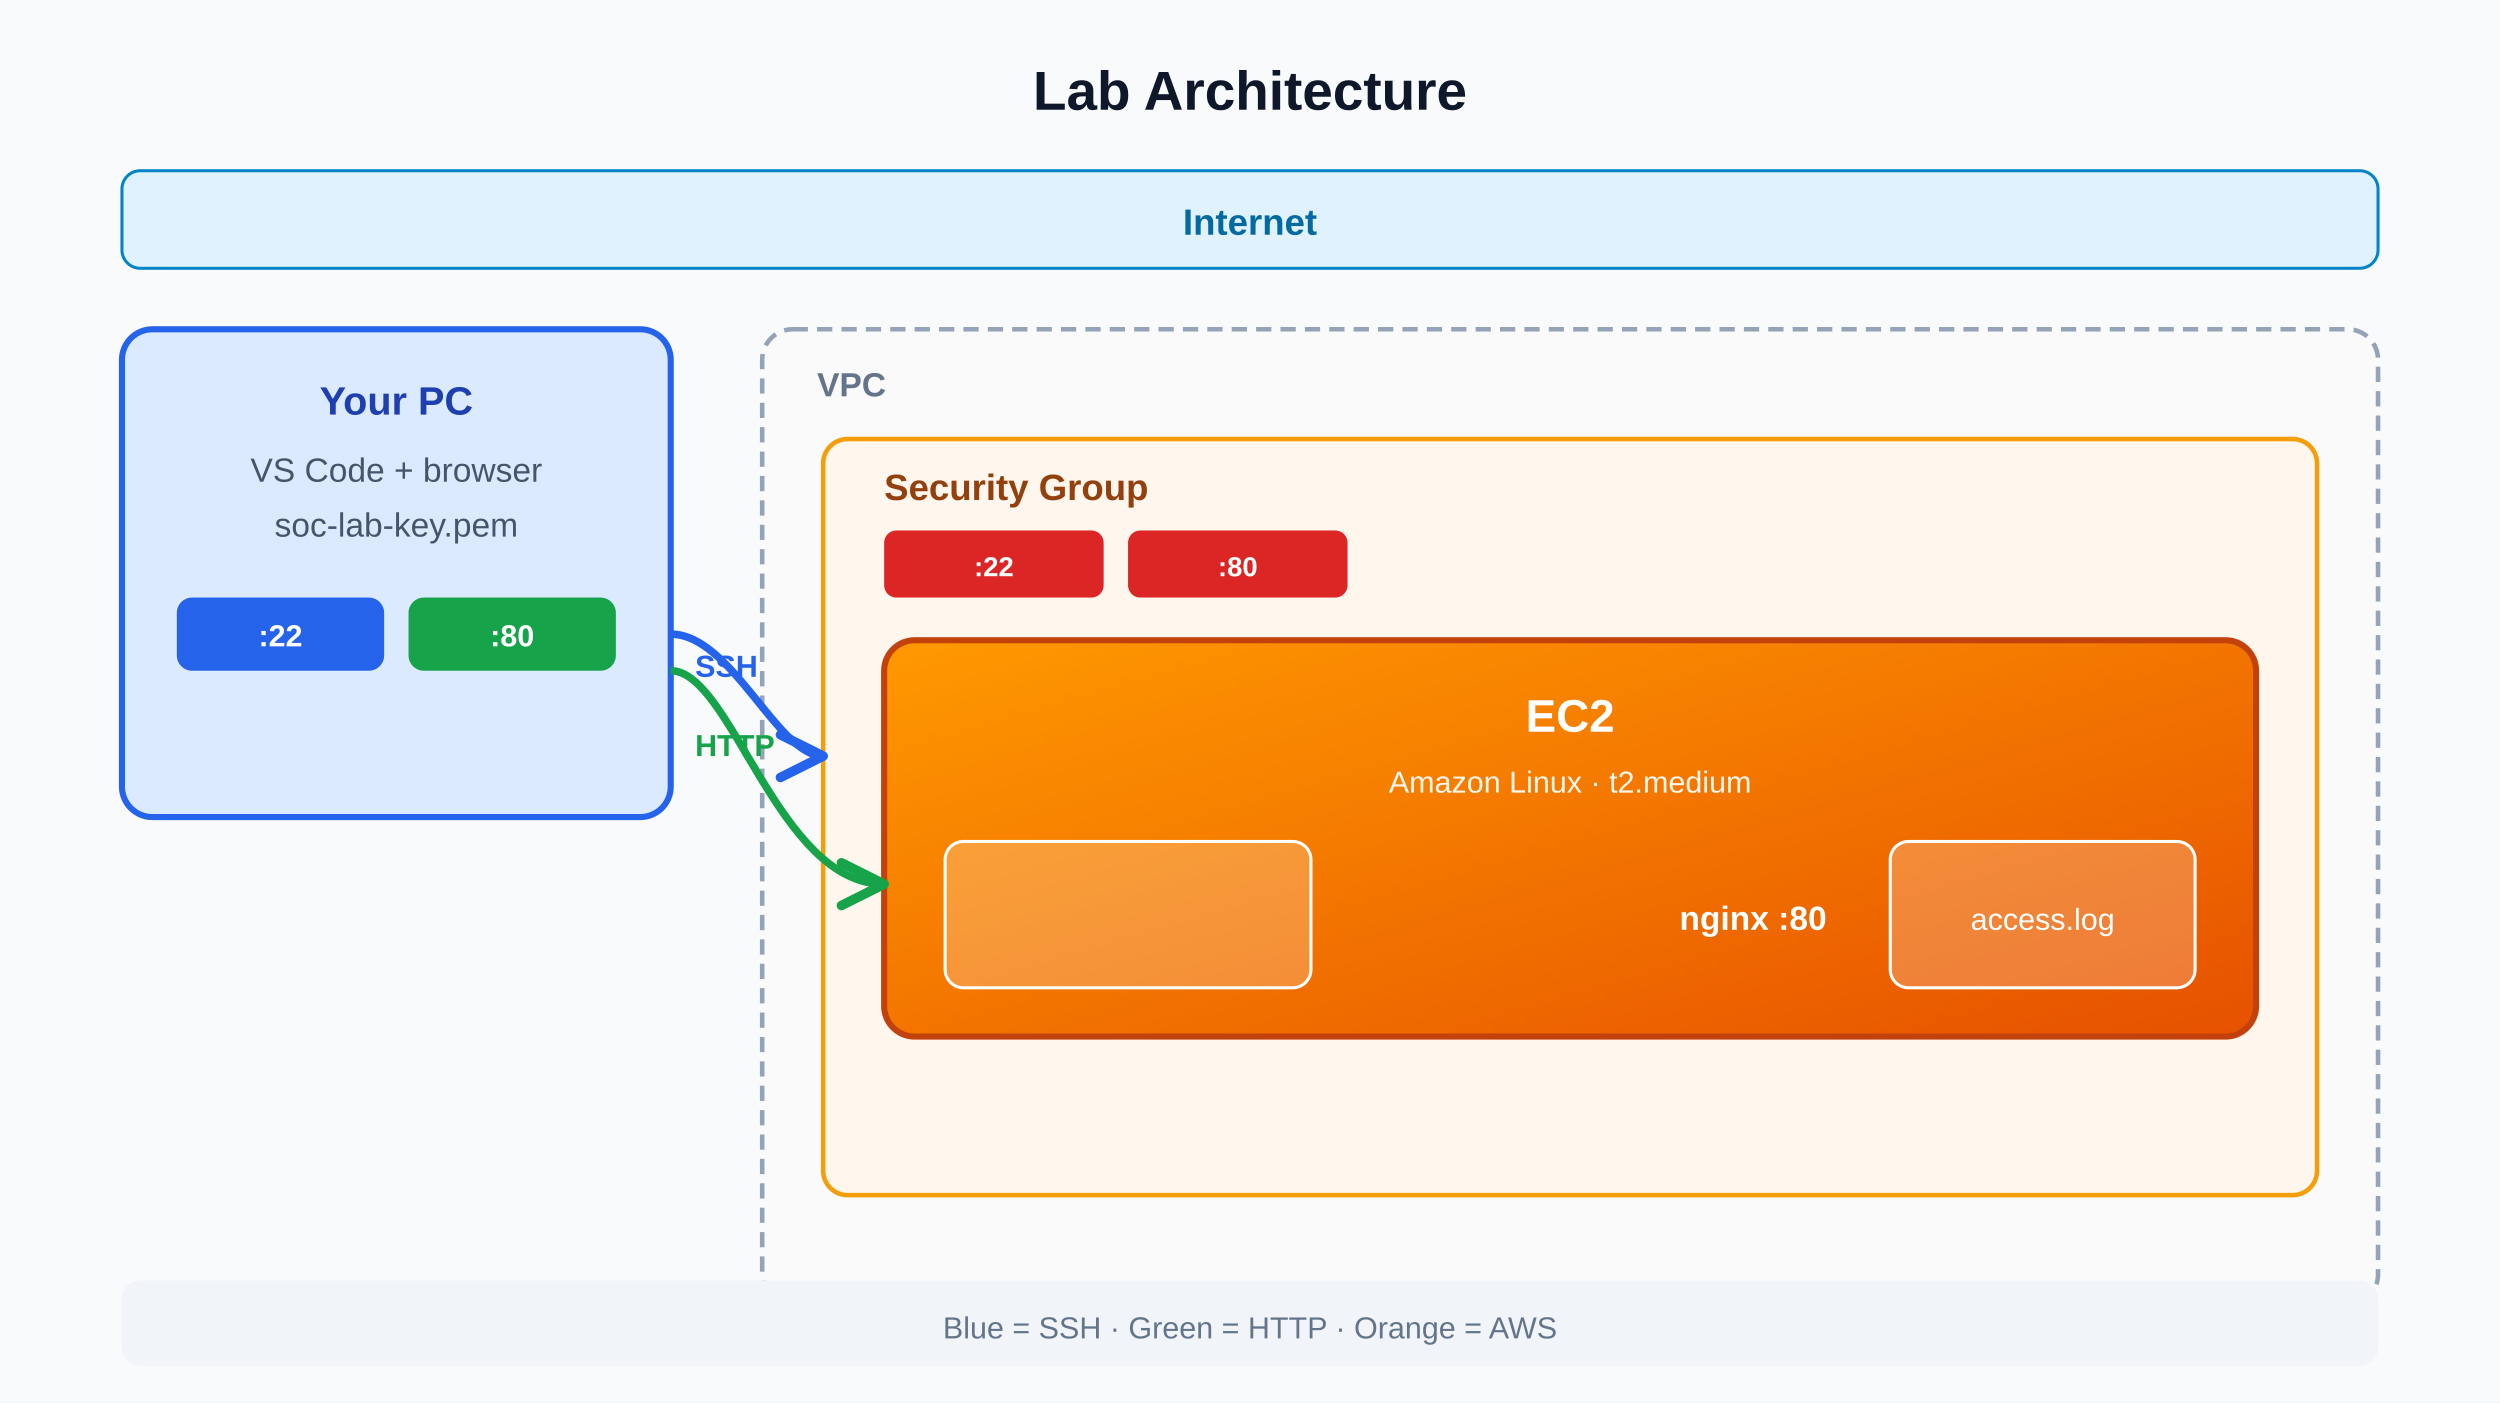
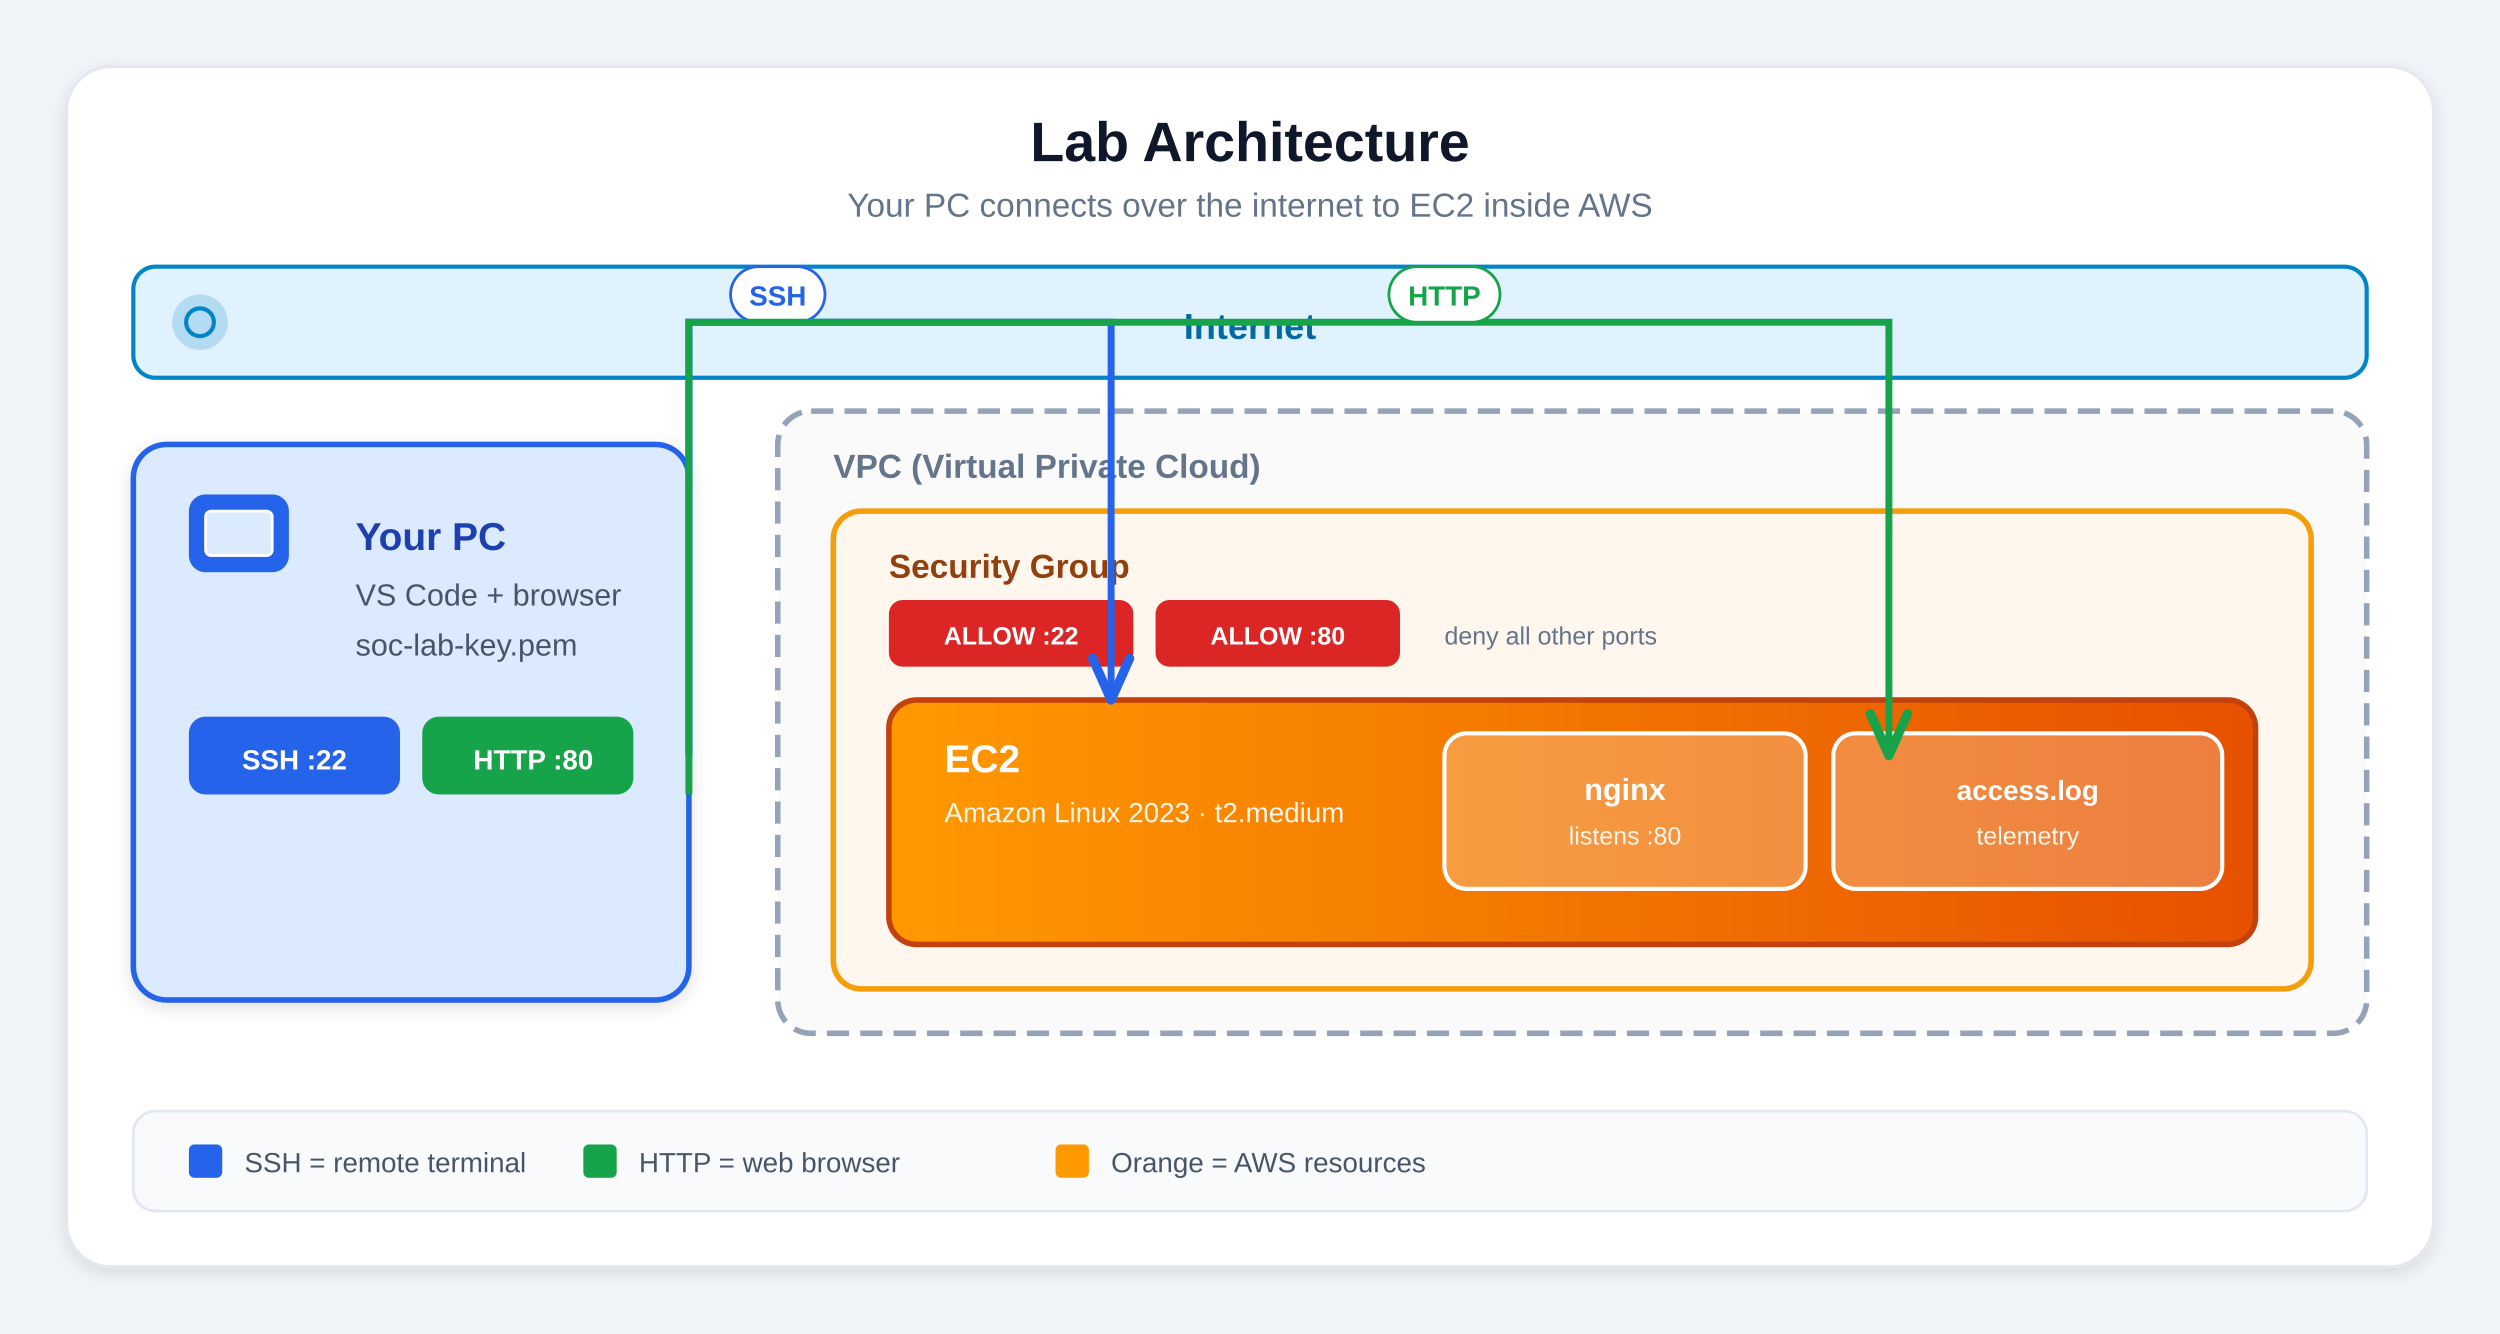
- <svg xmlns="http://www.w3.org/2000/svg" viewBox="0 0 820 460" role="img" aria-label="Lab 1.1 architecture">
+ <svg xmlns="http://www.w3.org/2000/svg" viewBox="0 0 900 480" role="img" aria-label="Lab architecture">
  <defs>
-     <marker id="b" viewBox="0 0 10 10" refX="9" refY="5" markerWidth="7" markerHeight="7" orient="auto">
-       <path d="M1 1 L9 5 L1 9" fill="none" stroke="#2563EB" stroke-width="1.8" stroke-linecap="round" stroke-linejoin="round" />
-     </marker>
-     <marker id="g" viewBox="0 0 10 10" refX="9" refY="5" markerWidth="7" markerHeight="7" orient="auto">
-       <path d="M1 1 L9 5 L1 9" fill="none" stroke="#16A34A" stroke-width="1.8" stroke-linecap="round" stroke-linejoin="round" />
-     </marker>
-     <linearGradient id="aws" x1="0" y1="0" x2="1" y2="1">
+     <filter id="sh" x="-20%" y="-20%" width="140%" height="140%">
+       <feDropShadow dx="0" dy="2" stdDeviation="3" flood-opacity="0.12" />
+     </filter>
+     <linearGradient id="aws" x1="0" y1="0" x2="1" y2="0">
      <stop offset="0%" stop-color="#FF9900" />
      <stop offset="100%" stop-color="#E65100" />
    </linearGradient>
+     <marker id="ssh" viewBox="0 0 12 12" refX="10" refY="6" markerWidth="8" markerHeight="8" orient="auto">
+       <path d="M1 2 L10 6 L1 10" fill="none" stroke="#2563EB" stroke-width="2" stroke-linecap="round" stroke-linejoin="round" />
+     </marker>
+     <marker id="http" viewBox="0 0 12 12" refX="10" refY="6" markerWidth="8" markerHeight="8" orient="auto">
+       <path d="M1 2 L10 6 L1 10" fill="none" stroke="#16A34A" stroke-width="2" stroke-linecap="round" stroke-linejoin="round" />
+     </marker>
+     <marker id="net" viewBox="0 0 12 12" refX="10" refY="6" markerWidth="8" markerHeight="8" orient="auto">
+       <path d="M1 2 L10 6 L1 10" fill="none" stroke="#64748B" stroke-width="2" stroke-linecap="round" stroke-linejoin="round" />
+     </marker>
  </defs>
-   <rect width="820" height="460" fill="#F8FAFC" />
-   <text x="410" y="36" text-anchor="middle" font-family="Arial, Helvetica, Sans-serif" font-size="18" font-weight="700" fill="#0F172A">Lab Architecture</text>
-   <rect x="40" y="56" width="740" height="32" rx="6" fill="#E0F2FE" stroke="#0284C7" />
-   <text x="410" y="77" text-anchor="middle" font-family="Arial, Helvetica, Sans-serif" font-size="12" font-weight="600" fill="#0369A1">Internet</text>
-   <rect x="40" y="108" width="180" height="160" rx="10" fill="#DBEAFE" stroke="#2563EB" stroke-width="2" />
-   <text x="130" y="136" text-anchor="middle" font-family="Arial, Helvetica, Sans-serif" font-size="13" font-weight="700" fill="#1E40AF">Your PC</text>
-   <text x="130" y="158" text-anchor="middle" font-family="Arial, Helvetica, Sans-serif" font-size="11" fill="#475569">VS Code + browser</text>
-   <text x="130" y="176" text-anchor="middle" font-family="Arial, Helvetica, Sans-serif" font-size="11" fill="#475569">soc-lab-key.pem</text>
-   <rect x="58" y="196" width="68" height="24" rx="5" fill="#2563EB" />
-   <text x="92" y="212" text-anchor="middle" font-family="Arial, Helvetica, Sans-serif" font-size="10" font-weight="600" fill="#FFF">:22</text>
-   <rect x="134" y="196" width="68" height="24" rx="5" fill="#16A34A" />
-   <text x="168" y="212" text-anchor="middle" font-family="Arial, Helvetica, Sans-serif" font-size="10" font-weight="600" fill="#FFF">:80</text>
-   <rect x="250" y="108" width="530" height="320" rx="10" fill="#FAFAFA" stroke="#94A3B8" stroke-width="1.5" stroke-dasharray="5 3" />
-   <text x="268" y="130" font-family="Arial, Helvetica, Sans-serif" font-size="11" font-weight="700" fill="#64748B">VPC</text>
-   <rect x="270" y="144" width="490" height="248" rx="8" fill="#FFF7ED" stroke="#F59E0B" stroke-width="1.5" />
-   <text x="290" y="164" font-family="Arial, Helvetica, Sans-serif" font-size="12" font-weight="700" fill="#92400E">Security Group</text>
-   <rect x="290" y="174" width="72" height="22" rx="4" fill="#DC2626" />
-   <text x="326" y="189" text-anchor="middle" font-family="Arial, Helvetica, Sans-serif" font-size="9" font-weight="600" fill="#FFF">:22</text>
-   <rect x="370" y="174" width="72" height="22" rx="4" fill="#DC2626" />
-   <text x="406" y="189" text-anchor="middle" font-family="Arial, Helvetica, Sans-serif" font-size="9" font-weight="600" fill="#FFF">:80</text>
-   <rect x="290" y="210" width="450" height="130" rx="10" fill="url(#aws)" stroke="#C2410C" stroke-width="2" />
-   <text x="515" y="240" text-anchor="middle" font-family="Arial, Helvetica, Sans-serif" font-size="15" font-weight="700" fill="#FFF">EC2</text>
-   <text x="515" y="260" text-anchor="middle" font-family="Arial, Helvetica, Sans-serif" font-size="10" fill="#FFF7ED">Amazon Linux · t2.medium</text>
-   <rect x="310" y="276" width="120" height="48" rx="6" fill="rgba(255,255,255,0.22)" stroke="#FFF" />
-   <text x="575" y="305" text-anchor="middle" font-family="Arial, Helvetica, Sans-serif" font-size="11" font-weight="600" fill="#FFF">nginx :80</text>
-   <rect x="620" y="276" width="100" height="48" rx="6" fill="rgba(255,255,255,0.22)" stroke="#FFF" />
-   <text x="670" y="305" text-anchor="middle" font-family="Arial, Helvetica, Sans-serif" font-size="10" fill="#FFF">access.log</text>
-   <path d="M220 208 C240 208 255 248 270 248" fill="none" stroke="#2563EB" stroke-width="2.5" marker-end="url(#b)" />
-   <text x="228" y="222" font-family="Arial, Helvetica, Sans-serif" font-size="10" font-weight="600" fill="#2563EB">SSH</text>
-   <path d="M220 220 C240 220 255 290 290 290" fill="none" stroke="#16A34A" stroke-width="2.5" marker-end="url(#g)" />
-   <text x="228" y="248" font-family="Arial, Helvetica, Sans-serif" font-size="10" font-weight="600" fill="#16A34A">HTTP</text>
-   <rect x="40" y="420" width="740" height="28" rx="6" fill="#F1F5F9" />
-   <text x="410" y="439" text-anchor="middle" font-family="Arial, Helvetica, Sans-serif" font-size="10" fill="#64748B">Blue = SSH · Green = HTTP · Orange = AWS</text>
+   <rect width="900" height="480" fill="#F1F5F9" />
+   <rect x="24" y="24" width="852" height="432" rx="16" fill="#FFF" stroke="#E2E8F0" filter="url(#sh)" />
+   <text x="450" y="58" text-anchor="middle" font-family="Arial, Helvetica, Sans-serif" font-size="20" font-weight="700" fill="#0F172A">Lab Architecture</text>
+   <text x="450" y="78" text-anchor="middle" font-family="Arial, Helvetica, Sans-serif" font-size="12" fill="#64748B">Your PC connects over the internet to EC2 inside AWS</text>
+   <rect x="48" y="96" width="804" height="40" rx="8" fill="#E0F2FE" stroke="#0284C7" stroke-width="1.5" />
+   <circle cx="72" cy="116" r="10" fill="#0284C7" opacity="0.2" />
+   <circle cx="72" cy="116" r="5" fill="none" stroke="#0284C7" stroke-width="1.5" />
+   <text x="450" y="122" text-anchor="middle" font-family="Arial, Helvetica, Sans-serif" font-size="13" font-weight="600" fill="#0369A1">Internet</text>
+   <g filter="url(#sh)">
+     <rect x="48" y="160" width="200" height="200" rx="12" fill="#DBEAFE" stroke="#2563EB" stroke-width="2" />
+   </g>
+   <rect x="68" y="178" width="36" height="28" rx="6" fill="#2563EB" />
+   <rect x="74" y="184" width="24" height="16" rx="2" fill="#DBEAFE" stroke="#FFF" stroke-width="1" />
+   <text x="128" y="198" font-family="Arial, Helvetica, Sans-serif" font-size="14" font-weight="700" fill="#1E40AF">Your PC</text>
+   <text x="128" y="218" font-family="Arial, Helvetica, Sans-serif" font-size="11" fill="#475569">VS Code + browser</text>
+   <text x="128" y="236" font-family="Arial, Helvetica, Sans-serif" font-size="11" fill="#475569">soc-lab-key.pem</text>
+   <g>
+     <rect x="68" y="258" width="76" height="28" rx="6" fill="#2563EB" />
+     <text x="106" y="277" text-anchor="middle" font-family="Arial, Helvetica, Sans-serif" font-size="10" font-weight="700" fill="#FFF">SSH :22</text>
+     <rect x="152" y="258" width="76" height="28" rx="6" fill="#16A34A" />
+     <text x="192" y="277" text-anchor="middle" font-family="Arial, Helvetica, Sans-serif" font-size="10" font-weight="700" fill="#FFF">HTTP :80</text>
+   </g>
+   <rect x="280" y="148" width="572" height="224" rx="12" fill="#FAFAFA" stroke="#94A3B8" stroke-width="2" stroke-dasharray="8 4" />
+   <text x="300" y="172" font-family="Arial, Helvetica, Sans-serif" font-size="12" font-weight="700" fill="#64748B">VPC (Virtual Private Cloud)</text>
+   <rect x="300" y="184" width="532" height="172" rx="10" fill="#FFF7ED" stroke="#F59E0B" stroke-width="2" />
+   <text x="320" y="208" font-family="Arial, Helvetica, Sans-serif" font-size="12" font-weight="700" fill="#92400E">Security Group</text>
+   <rect x="320" y="216" width="88" height="24" rx="5" fill="#DC2626" />
+   <text x="364" y="232" text-anchor="middle" font-family="Arial, Helvetica, Sans-serif" font-size="9" font-weight="700" fill="#FFF">ALLOW :22</text>
+   <rect x="416" y="216" width="88" height="24" rx="5" fill="#DC2626" />
+   <text x="460" y="232" text-anchor="middle" font-family="Arial, Helvetica, Sans-serif" font-size="9" font-weight="700" fill="#FFF">ALLOW :80</text>
+   <text x="520" y="232" font-family="Arial, Helvetica, Sans-serif" font-size="9" fill="#64748B">deny all other ports</text>
+   <rect x="320" y="252" width="492" height="88" rx="10" fill="url(#aws)" stroke="#C2410C" stroke-width="2" />
+   <text x="340" y="278" font-family="Arial, Helvetica, Sans-serif" font-size="14" font-weight="700" fill="#FFF">EC2</text>
+   <text x="340" y="296" font-family="Arial, Helvetica, Sans-serif" font-size="10" fill="#FFF7ED">Amazon Linux 2023 · t2.medium</text>
+   <rect x="520" y="264" width="130" height="56" rx="8" fill="rgba(255,255,255,0.25)" stroke="#FFF" stroke-width="1.5" />
+   <text x="585" y="288" text-anchor="middle" font-family="Arial, Helvetica, Sans-serif" font-size="11" font-weight="700" fill="#FFF">nginx</text>
+   <text x="585" y="304" text-anchor="middle" font-family="Arial, Helvetica, Sans-serif" font-size="9" fill="#FFF7ED">listens :80</text>
+   <rect x="660" y="264" width="140" height="56" rx="8" fill="rgba(255,255,255,0.25)" stroke="#FFF" stroke-width="1.5" />
+   <text x="730" y="288" text-anchor="middle" font-family="Arial, Helvetica, Sans-serif" font-size="10" font-weight="700" fill="#FFF">access.log</text>
+   <text x="730" y="304" text-anchor="middle" font-family="Arial, Helvetica, Sans-serif" font-size="9" fill="#FFF7ED">telemetry</text>
+   <path d="M248 272 L248 116 L400 116 L400 252" fill="none" stroke="#2563EB" stroke-width="2.5" marker-end="url(#ssh)" />
+   <rect x="263" y="96" width="34" height="20" rx="10" fill="#FFF" stroke="#2563EB" stroke-width="1" />
+   <text x="280" y="110" text-anchor="middle" font-family="Arial, Helvetica, Sans-serif" font-size="10" font-weight="600" fill="#2563EB">SSH</text>
+   <path d="M248 286 L248 116 L680 116 L680 272" fill="none" stroke="#16A34A" stroke-width="2.5" marker-end="url(#http)" />
+   <rect x="500" y="96" width="40" height="20" rx="10" fill="#FFF" stroke="#16A34A" stroke-width="1" />
+   <text x="520" y="110" text-anchor="middle" font-family="Arial, Helvetica, Sans-serif" font-size="10" font-weight="600" fill="#16A34A">HTTP</text>
+   <rect x="48" y="400" width="804" height="36" rx="8" fill="#F8FAFC" stroke="#E2E8F0" />
+   <rect x="68" y="412" width="12" height="12" rx="2" fill="#2563EB" />
+   <text x="88" y="422" font-family="Arial, Helvetica, Sans-serif" font-size="10" fill="#475569">SSH = remote terminal</text>
+   <rect x="210" y="412" width="12" height="12" rx="2" fill="#16A34A" />
+   <text x="230" y="422" font-family="Arial, Helvetica, Sans-serif" font-size="10" fill="#475569">HTTP = web browser</text>
+   <rect x="380" y="412" width="12" height="12" rx="2" fill="#FF9900" />
+   <text x="400" y="422" font-family="Arial, Helvetica, Sans-serif" font-size="10" fill="#475569">Orange = AWS resources</text>
</svg>
